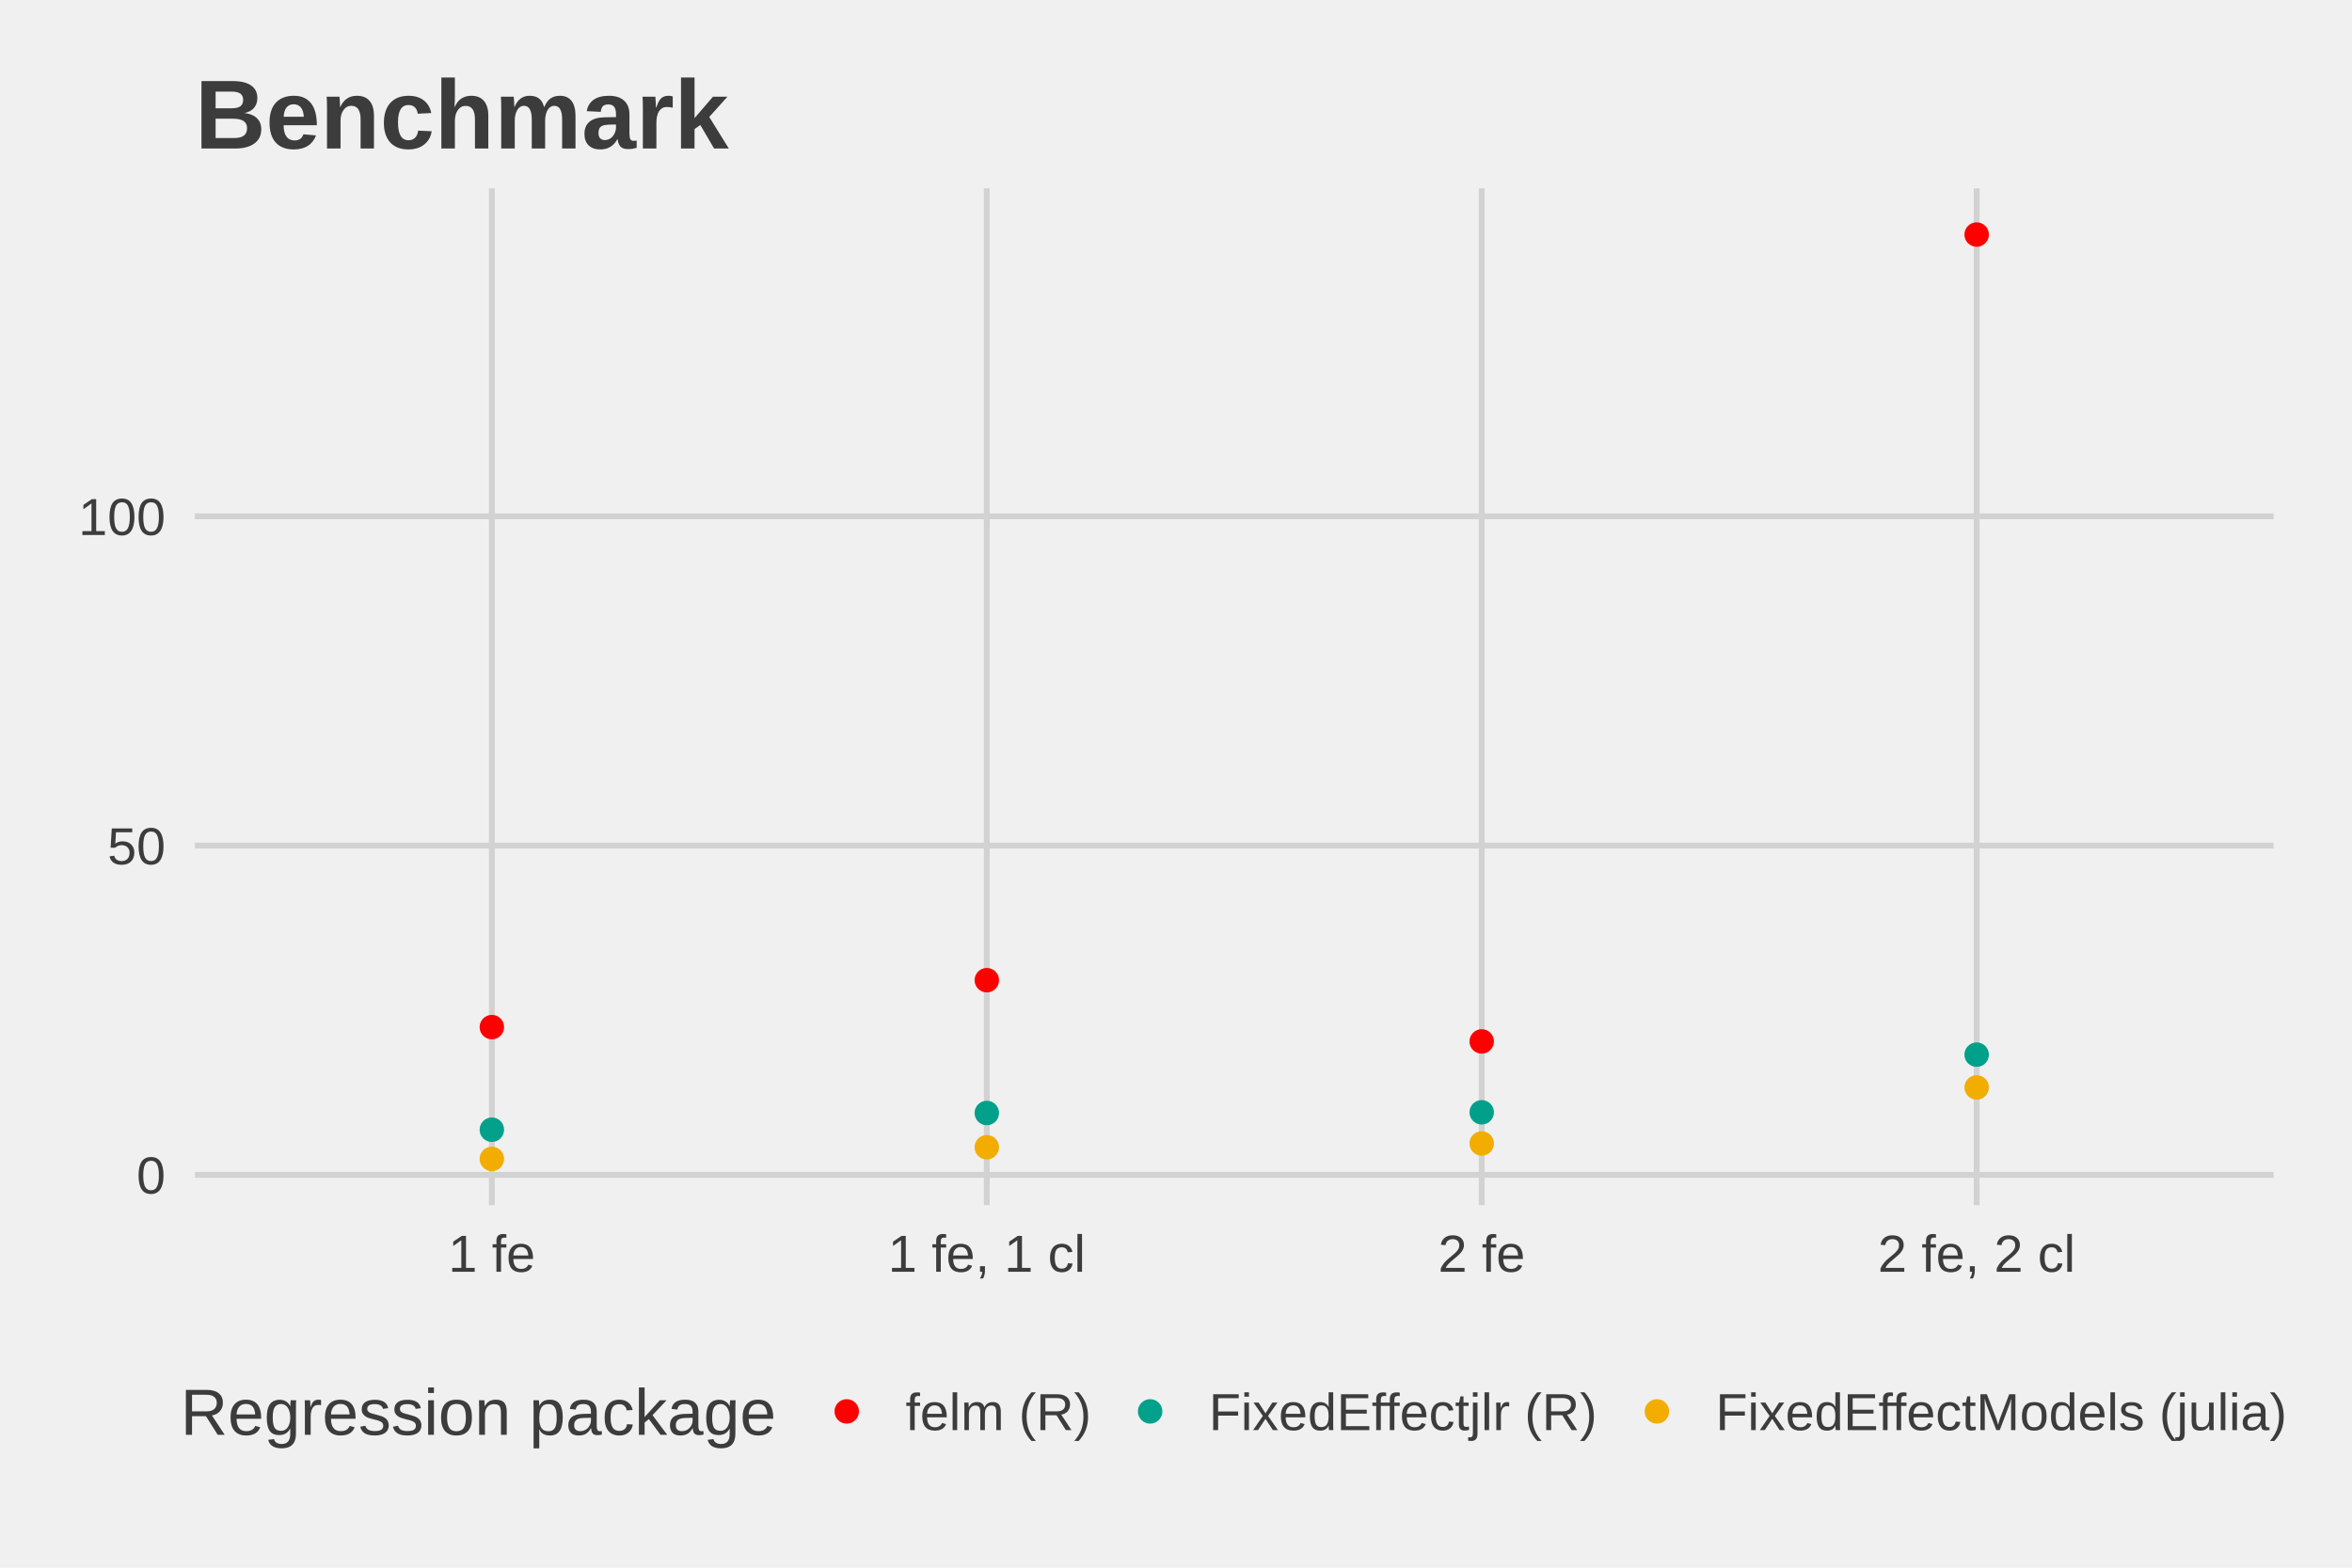
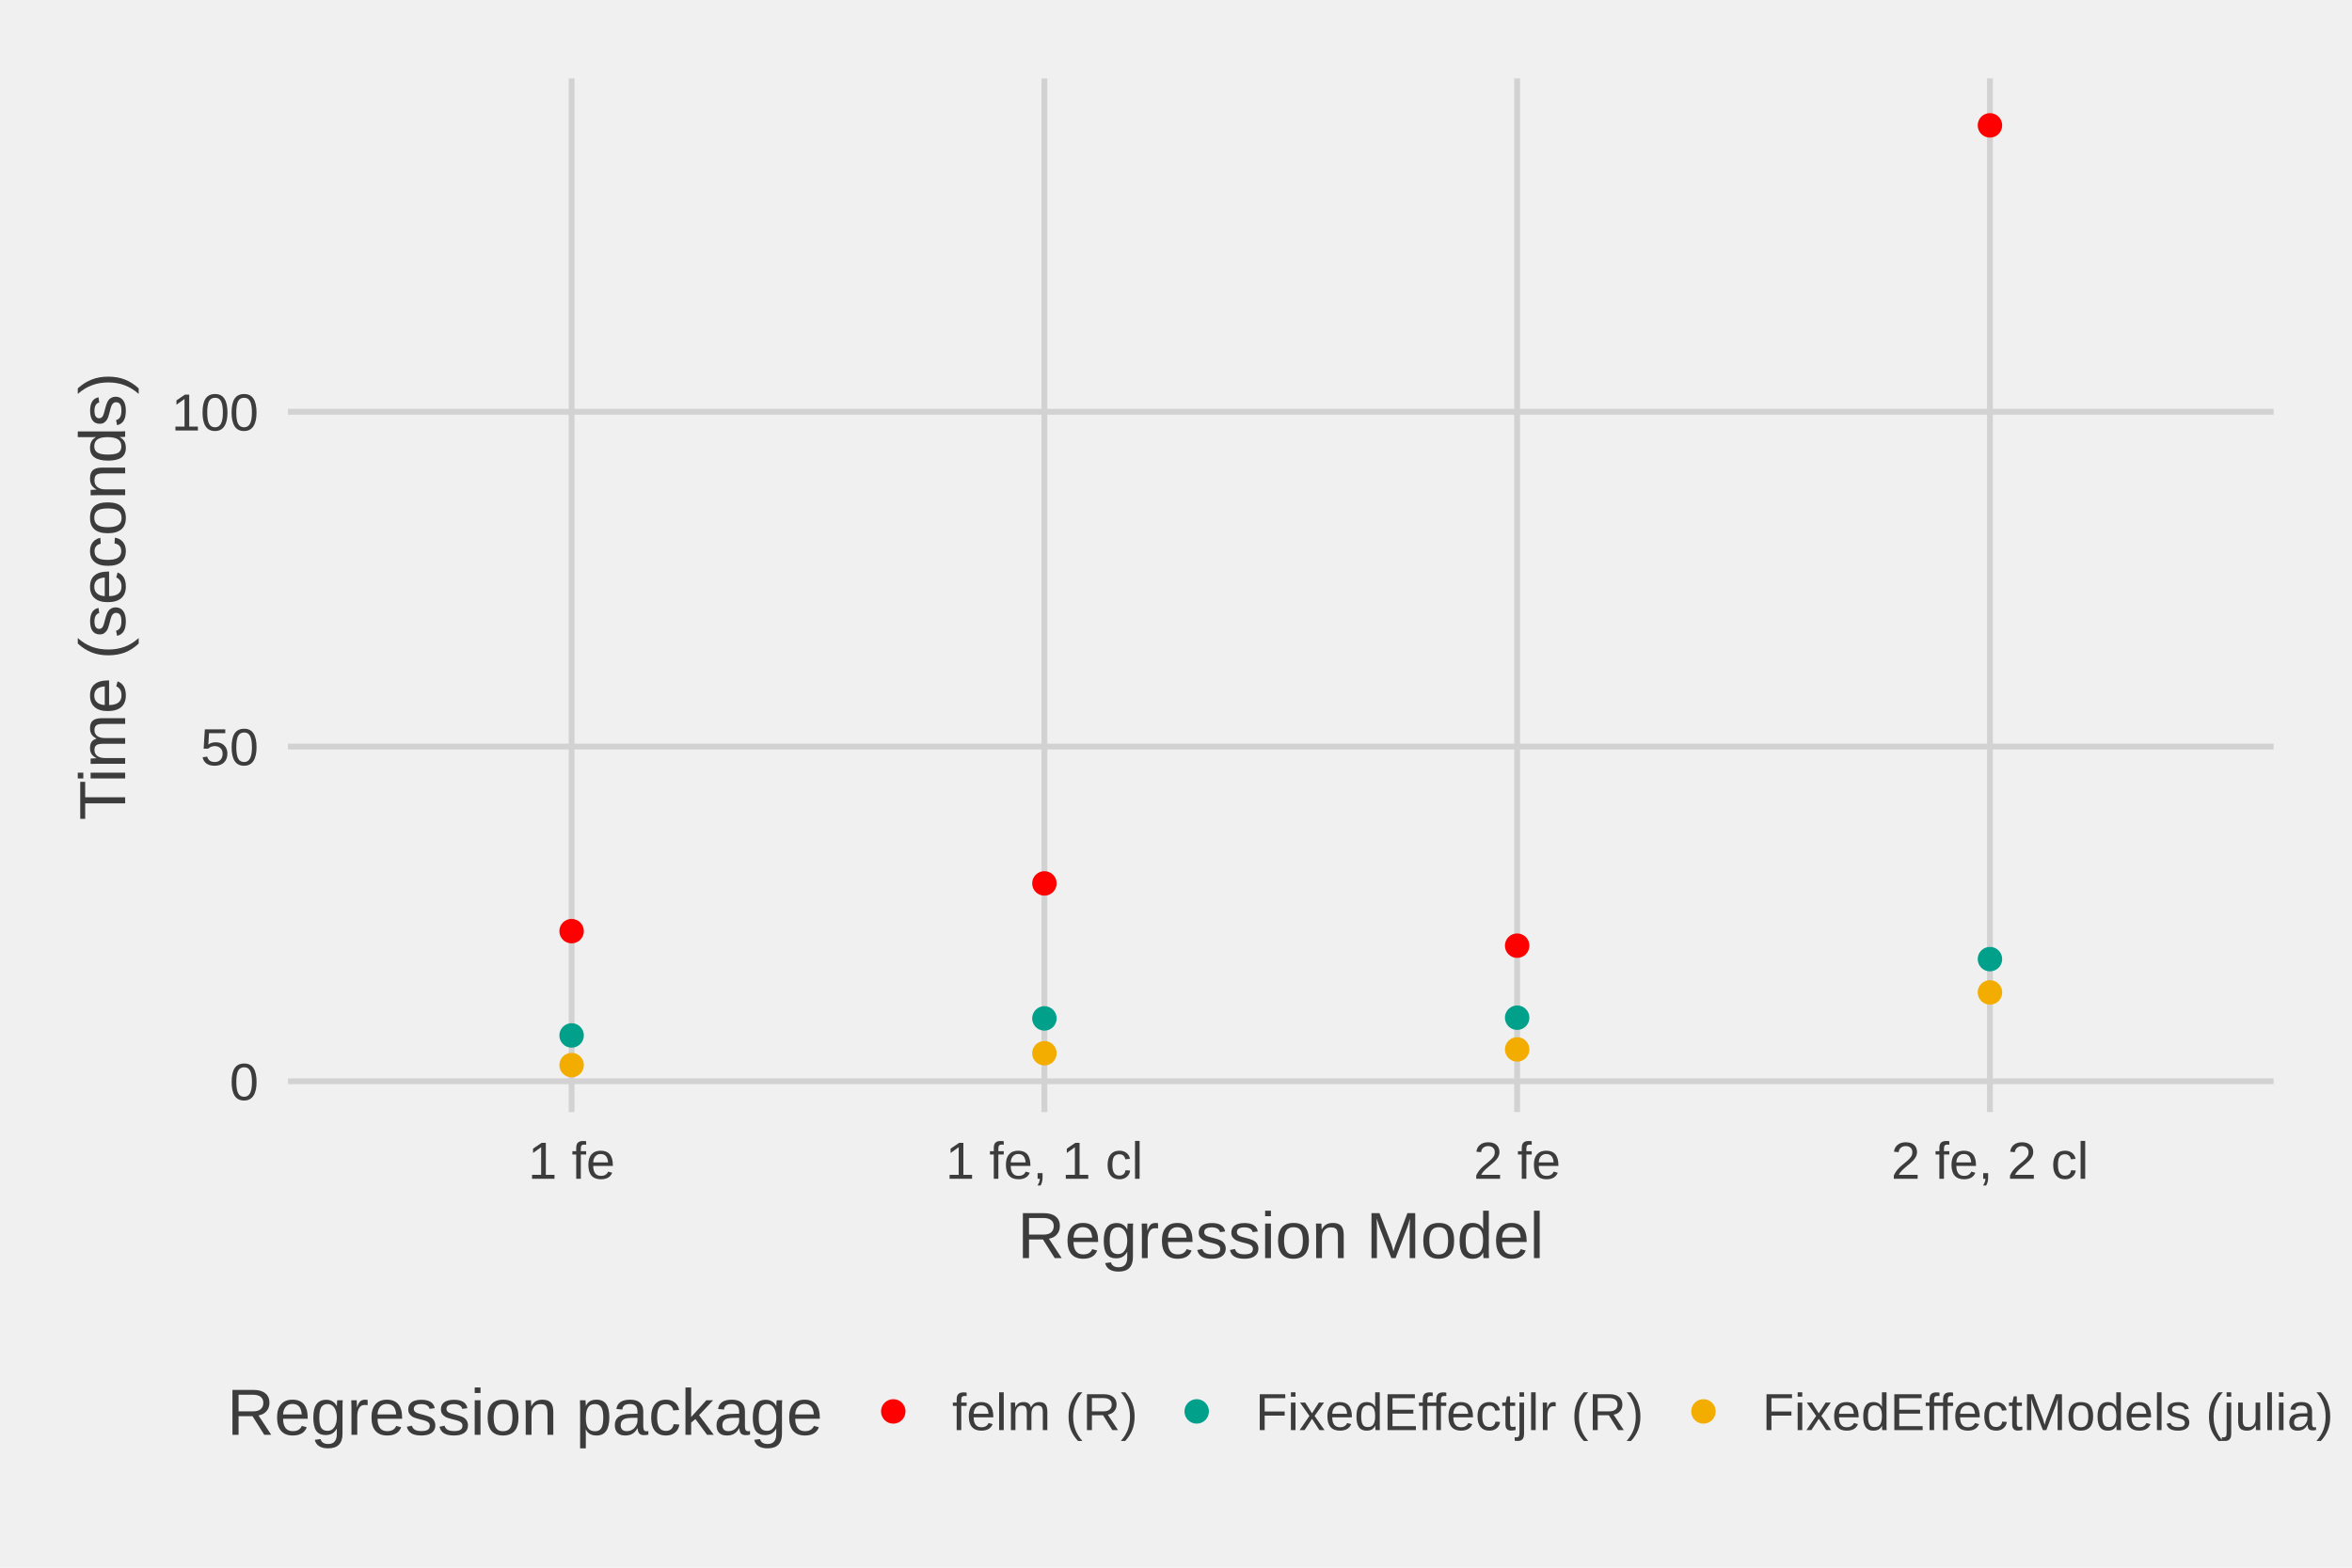
<svg xmlns="http://www.w3.org/2000/svg" viewBox="0 0 432.00 288.00">
  <defs>
    <style type="text/css">
    line, polyline, path, rect, circle {
      fill: none;
      stroke: #000000;
      stroke-linecap: round;
      stroke-linejoin: round;
      stroke-miterlimit: 10.00;
    }
  </style>
  </defs>
  <rect width="100%" height="100%" style="stroke: none; fill: #FFFFFF;" />
  <rect x="0.00" y="0.00" width="432.00" height="288.00" style="stroke-width: 1.07; stroke: none; fill: #F0F0F0;" />
  <defs>
-     <clipPath id="cpMzUuNzk3fDQxNy42fDIyMS4zOTF8MzQuNTk4NQ==">
-       <rect x="35.80" y="34.60" width="381.80" height="186.79" />
+     <clipPath id="cpNTIuODg5OHw0MTcuNnwyMDQuMjk4fDE0LjQ=">
+       <rect x="52.89" y="14.40" width="364.71" height="189.90" />
    </clipPath>
  </defs>
-   <rect x="35.80" y="34.60" width="381.80" height="186.79" style="stroke-width: 1.07; stroke: none; fill: #F0F0F0;" clip-path="url(#cpMzUuNzk3fDQxNy42fDIyMS4zOTF8MzQuNTk4NQ==)" />
-   <polyline points="35.80,215.83 417.60,215.83 " style="stroke-width: 1.07; stroke: #D2D2D2; stroke-linecap: butt;" clip-path="url(#cpMzUuNzk3fDQxNy42fDIyMS4zOTF8MzQuNTk4NQ==)" />
-   <polyline points="35.80,155.34 417.60,155.34 " style="stroke-width: 1.07; stroke: #D2D2D2; stroke-linecap: butt;" clip-path="url(#cpMzUuNzk3fDQxNy42fDIyMS4zOTF8MzQuNTk4NQ==)" />
-   <polyline points="35.80,94.85 417.60,94.85 " style="stroke-width: 1.07; stroke: #D2D2D2; stroke-linecap: butt;" clip-path="url(#cpMzUuNzk3fDQxNy42fDIyMS4zOTF8MzQuNTk4NQ==)" />
-   <polyline points="90.34,221.39 90.34,34.60 " style="stroke-width: 1.07; stroke: #D2D2D2; stroke-linecap: butt;" clip-path="url(#cpMzUuNzk3fDQxNy42fDIyMS4zOTF8MzQuNTk4NQ==)" />
-   <polyline points="181.25,221.39 181.25,34.60 " style="stroke-width: 1.07; stroke: #D2D2D2; stroke-linecap: butt;" clip-path="url(#cpMzUuNzk3fDQxNy42fDIyMS4zOTF8MzQuNTk4NQ==)" />
-   <polyline points="272.15,221.39 272.15,34.60 " style="stroke-width: 1.07; stroke: #D2D2D2; stroke-linecap: butt;" clip-path="url(#cpMzUuNzk3fDQxNy42fDIyMS4zOTF8MzQuNTk4NQ==)" />
-   <polyline points="363.06,221.39 363.06,34.60 " style="stroke-width: 1.07; stroke: #D2D2D2; stroke-linecap: butt;" clip-path="url(#cpMzUuNzk3fDQxNy42fDIyMS4zOTF8MzQuNTk4NQ==)" />
-   <circle cx="90.34" cy="207.54" r="1.42pt" style="stroke-width: 0.71; stroke: #00A08A; fill: #00A08A;" clip-path="url(#cpMzUuNzk3fDQxNy42fDIyMS4zOTF8MzQuNTk4NQ==)" />
-   <circle cx="181.25" cy="204.47" r="1.42pt" style="stroke-width: 0.71; stroke: #00A08A; fill: #00A08A;" clip-path="url(#cpMzUuNzk3fDQxNy42fDIyMS4zOTF8MzQuNTk4NQ==)" />
-   <circle cx="272.15" cy="204.34" r="1.42pt" style="stroke-width: 0.71; stroke: #00A08A; fill: #00A08A;" clip-path="url(#cpMzUuNzk3fDQxNy42fDIyMS4zOTF8MzQuNTk4NQ==)" />
-   <circle cx="363.06" cy="193.75" r="1.42pt" style="stroke-width: 0.71; stroke: #00A08A; fill: #00A08A;" clip-path="url(#cpMzUuNzk3fDQxNy42fDIyMS4zOTF8MzQuNTk4NQ==)" />
-   <circle cx="90.34" cy="188.69" r="1.42pt" style="stroke-width: 0.71; stroke: #FF0000; fill: #FF0000;" clip-path="url(#cpMzUuNzk3fDQxNy42fDIyMS4zOTF8MzQuNTk4NQ==)" />
-   <circle cx="181.25" cy="180.07" r="1.42pt" style="stroke-width: 0.71; stroke: #FF0000; fill: #FF0000;" clip-path="url(#cpMzUuNzk3fDQxNy42fDIyMS4zOTF8MzQuNTk4NQ==)" />
-   <circle cx="272.15" cy="191.32" r="1.42pt" style="stroke-width: 0.71; stroke: #FF0000; fill: #FF0000;" clip-path="url(#cpMzUuNzk3fDQxNy42fDIyMS4zOTF8MzQuNTk4NQ==)" />
-   <circle cx="363.06" cy="43.09" r="1.42pt" style="stroke-width: 0.71; stroke: #FF0000; fill: #FF0000;" clip-path="url(#cpMzUuNzk3fDQxNy42fDIyMS4zOTF8MzQuNTk4NQ==)" />
-   <circle cx="90.34" cy="212.90" r="1.42pt" style="stroke-width: 0.71; stroke: #F2AD00; fill: #F2AD00;" clip-path="url(#cpMzUuNzk3fDQxNy42fDIyMS4zOTF8MzQuNTk4NQ==)" />
-   <circle cx="181.25" cy="210.76" r="1.42pt" style="stroke-width: 0.71; stroke: #F2AD00; fill: #F2AD00;" clip-path="url(#cpMzUuNzk3fDQxNy42fDIyMS4zOTF8MzQuNTk4NQ==)" />
-   <circle cx="272.15" cy="210.07" r="1.42pt" style="stroke-width: 0.71; stroke: #F2AD00; fill: #F2AD00;" clip-path="url(#cpMzUuNzk3fDQxNy42fDIyMS4zOTF8MzQuNTk4NQ==)" />
-   <circle cx="363.06" cy="199.77" r="1.42pt" style="stroke-width: 0.71; stroke: #F2AD00; fill: #F2AD00;" clip-path="url(#cpMzUuNzk3fDQxNy42fDIyMS4zOTF8MzQuNTk4NQ==)" />
-   <rect x="35.80" y="34.60" width="381.80" height="186.79" style="stroke-width: 1.07; stroke: none;" clip-path="url(#cpMzUuNzk3fDQxNy42fDIyMS4zOTF8MzQuNTk4NQ==)" />
+   <rect x="52.89" y="14.40" width="364.71" height="189.90" style="stroke-width: 1.07; stroke: none; fill: #F0F0F0;" clip-path="url(#cpNTIuODg5OHw0MTcuNnwyMDQuMjk4fDE0LjQ=)" />
+   <polyline points="52.89,198.64 417.60,198.64 " style="stroke-width: 1.07; stroke: #D2D2D2; stroke-linecap: butt;" clip-path="url(#cpNTIuODg5OHw0MTcuNnwyMDQuMjk4fDE0LjQ=)" />
+   <polyline points="52.89,137.15 417.60,137.15 " style="stroke-width: 1.07; stroke: #D2D2D2; stroke-linecap: butt;" clip-path="url(#cpNTIuODg5OHw0MTcuNnwyMDQuMjk4fDE0LjQ=)" />
+   <polyline points="52.89,75.65 417.60,75.65 " style="stroke-width: 1.07; stroke: #D2D2D2; stroke-linecap: butt;" clip-path="url(#cpNTIuODg5OHw0MTcuNnwyMDQuMjk4fDE0LjQ=)" />
+   <polyline points="104.99,204.30 104.99,14.40 " style="stroke-width: 1.07; stroke: #D2D2D2; stroke-linecap: butt;" clip-path="url(#cpNTIuODg5OHw0MTcuNnwyMDQuMjk4fDE0LjQ=)" />
+   <polyline points="191.83,204.30 191.83,14.40 " style="stroke-width: 1.07; stroke: #D2D2D2; stroke-linecap: butt;" clip-path="url(#cpNTIuODg5OHw0MTcuNnwyMDQuMjk4fDE0LjQ=)" />
+   <polyline points="278.66,204.30 278.66,14.40 " style="stroke-width: 1.07; stroke: #D2D2D2; stroke-linecap: butt;" clip-path="url(#cpNTIuODg5OHw0MTcuNnwyMDQuMjk4fDE0LjQ=)" />
+   <polyline points="365.50,204.30 365.50,14.40 " style="stroke-width: 1.07; stroke: #D2D2D2; stroke-linecap: butt;" clip-path="url(#cpNTIuODg5OHw0MTcuNnwyMDQuMjk4fDE0LjQ=)" />
+   <circle cx="104.99" cy="190.22" r="1.42pt" style="stroke-width: 0.71; stroke: #00A08A; fill: #00A08A;" clip-path="url(#cpNTIuODg5OHw0MTcuNnwyMDQuMjk4fDE0LjQ=)" />
+   <circle cx="191.83" cy="187.09" r="1.42pt" style="stroke-width: 0.71; stroke: #00A08A; fill: #00A08A;" clip-path="url(#cpNTIuODg5OHw0MTcuNnwyMDQuMjk4fDE0LjQ=)" />
+   <circle cx="278.66" cy="186.96" r="1.42pt" style="stroke-width: 0.71; stroke: #00A08A; fill: #00A08A;" clip-path="url(#cpNTIuODg5OHw0MTcuNnwyMDQuMjk4fDE0LjQ=)" />
+   <circle cx="365.50" cy="176.20" r="1.42pt" style="stroke-width: 0.71; stroke: #00A08A; fill: #00A08A;" clip-path="url(#cpNTIuODg5OHw0MTcuNnwyMDQuMjk4fDE0LjQ=)" />
+   <circle cx="104.99" cy="171.06" r="1.42pt" style="stroke-width: 0.71; stroke: #FF0000; fill: #FF0000;" clip-path="url(#cpNTIuODg5OHw0MTcuNnwyMDQuMjk4fDE0LjQ=)" />
+   <circle cx="191.83" cy="162.29" r="1.42pt" style="stroke-width: 0.71; stroke: #FF0000; fill: #FF0000;" clip-path="url(#cpNTIuODg5OHw0MTcuNnwyMDQuMjk4fDE0LjQ=)" />
+   <circle cx="278.66" cy="173.73" r="1.42pt" style="stroke-width: 0.71; stroke: #FF0000; fill: #FF0000;" clip-path="url(#cpNTIuODg5OHw0MTcuNnwyMDQuMjk4fDE0LjQ=)" />
+   <circle cx="365.50" cy="23.03" r="1.42pt" style="stroke-width: 0.71; stroke: #FF0000; fill: #FF0000;" clip-path="url(#cpNTIuODg5OHw0MTcuNnwyMDQuMjk4fDE0LjQ=)" />
+   <circle cx="104.99" cy="195.67" r="1.42pt" style="stroke-width: 0.71; stroke: #F2AD00; fill: #F2AD00;" clip-path="url(#cpNTIuODg5OHw0MTcuNnwyMDQuMjk4fDE0LjQ=)" />
+   <circle cx="191.83" cy="193.49" r="1.42pt" style="stroke-width: 0.71; stroke: #F2AD00; fill: #F2AD00;" clip-path="url(#cpNTIuODg5OHw0MTcuNnwyMDQuMjk4fDE0LjQ=)" />
+   <circle cx="278.66" cy="192.79" r="1.42pt" style="stroke-width: 0.71; stroke: #F2AD00; fill: #F2AD00;" clip-path="url(#cpNTIuODg5OHw0MTcuNnwyMDQuMjk4fDE0LjQ=)" />
+   <circle cx="365.50" cy="182.32" r="1.42pt" style="stroke-width: 0.71; stroke: #F2AD00; fill: #F2AD00;" clip-path="url(#cpNTIuODg5OHw0MTcuNnwyMDQuMjk4fDE0LjQ=)" />
+   <rect x="52.89" y="14.40" width="364.71" height="189.90" style="stroke-width: 1.07; stroke: none;" clip-path="url(#cpNTIuODg5OHw0MTcuNnwyMDQuMjk4fDE0LjQ=)" />
  <defs>
    <clipPath id="cpMHw0MzJ8Mjg4fDA=">
      <rect x="0.00" y="0.00" width="432.00" height="288.00" />
    </clipPath>
  </defs>
  <g clip-path="url(#cpMHw0MzJ8Mjg4fDA=)">
-     <text x="25.08" y="219.26" style="font-size: 9.60px; fill: #3C3C3C; font-family: Arial;" textLength="5.34px" lengthAdjust="spacingAndGlyphs">0</text>
+     <text x="42.17" y="202.08" style="font-size: 9.60px; fill: #3C3C3C; font-family: Arial;" textLength="5.34px" lengthAdjust="spacingAndGlyphs">0</text>
  </g>
  <g clip-path="url(#cpMHw0MzJ8Mjg4fDA=)">
-     <text x="19.74" y="158.78" style="font-size: 9.60px; fill: #3C3C3C; font-family: Arial;" textLength="10.68px" lengthAdjust="spacingAndGlyphs">50</text>
+     <text x="36.83" y="140.58" style="font-size: 9.60px; fill: #3C3C3C; font-family: Arial;" textLength="10.68px" lengthAdjust="spacingAndGlyphs">50</text>
  </g>
  <g clip-path="url(#cpMHw0MzJ8Mjg4fDA=)">
-     <text x="14.40" y="98.29" style="font-size: 9.60px; fill: #3C3C3C; font-family: Arial;" textLength="16.02px" lengthAdjust="spacingAndGlyphs">100</text>
+     <text x="31.49" y="79.09" style="font-size: 9.60px; fill: #3C3C3C; font-family: Arial;" textLength="16.02px" lengthAdjust="spacingAndGlyphs">100</text>
  </g>
  <g clip-path="url(#cpMHw0MzJ8Mjg4fDA=)">
-     <text x="82.33" y="233.64" style="font-size: 9.60px; fill: #3C3C3C; font-family: Arial;" textLength="16.01px" lengthAdjust="spacingAndGlyphs">1 fe</text>
+     <text x="96.99" y="216.55" style="font-size: 9.60px; fill: #3C3C3C; font-family: Arial;" textLength="16.01px" lengthAdjust="spacingAndGlyphs">1 fe</text>
  </g>
  <g clip-path="url(#cpMHw0MzJ8Mjg4fDA=)">
-     <text x="163.10" y="233.64" style="font-size: 9.60px; fill: #3C3C3C; font-family: Arial;" textLength="36.29px" lengthAdjust="spacingAndGlyphs">1 fe, 1 cl</text>
+     <text x="173.68" y="216.55" style="font-size: 9.60px; fill: #3C3C3C; font-family: Arial;" textLength="36.29px" lengthAdjust="spacingAndGlyphs">1 fe, 1 cl</text>
  </g>
  <g clip-path="url(#cpMHw0MzJ8Mjg4fDA=)">
-     <text x="264.14" y="233.64" style="font-size: 9.60px; fill: #3C3C3C; font-family: Arial;" textLength="16.01px" lengthAdjust="spacingAndGlyphs">2 fe</text>
+     <text x="270.66" y="216.55" style="font-size: 9.60px; fill: #3C3C3C; font-family: Arial;" textLength="16.01px" lengthAdjust="spacingAndGlyphs">2 fe</text>
  </g>
  <g clip-path="url(#cpMHw0MzJ8Mjg4fDA=)">
-     <text x="344.91" y="233.64" style="font-size: 9.60px; fill: #3C3C3C; font-family: Arial;" textLength="36.29px" lengthAdjust="spacingAndGlyphs">2 fe, 2 cl</text>
-   </g>
-   <rect x="27.50" y="244.98" width="398.41" height="28.62" style="stroke-width: 1.07; stroke: none; fill: #F0F0F0;" clip-path="url(#cpMHw0MzJ8Mjg4fDA=)" />
-   <g clip-path="url(#cpMHw0MzJ8Mjg4fDA=)">
-     <text x="33.16" y="263.59" style="font-size: 12.00px; fill: #3C3C3C; font-family: Arial;" textLength="109.40px" lengthAdjust="spacingAndGlyphs">Regression package</text>
-   </g>
-   <rect x="146.88" y="250.65" width="17.28" height="17.28" style="stroke-width: 1.07; stroke: none; fill: #F0F0F0;" clip-path="url(#cpMHw0MzJ8Mjg4fDA=)" />
-   <circle cx="155.52" cy="259.29" r="1.42pt" style="stroke-width: 0.71; stroke: #FF0000; fill: #FF0000;" clip-path="url(#cpMHw0MzJ8Mjg4fDA=)" />
-   <rect x="202.61" y="250.65" width="17.28" height="17.28" style="stroke-width: 1.07; stroke: none; fill: #F0F0F0;" clip-path="url(#cpMHw0MzJ8Mjg4fDA=)" />
-   <circle cx="211.25" cy="259.29" r="1.42pt" style="stroke-width: 0.71; stroke: #00A08A; fill: #00A08A;" clip-path="url(#cpMHw0MzJ8Mjg4fDA=)" />
-   <rect x="295.69" y="250.65" width="17.28" height="17.28" style="stroke-width: 1.07; stroke: none; fill: #F0F0F0;" clip-path="url(#cpMHw0MzJ8Mjg4fDA=)" />
-   <circle cx="304.33" cy="259.29" r="1.42pt" style="stroke-width: 0.71; stroke: #F2AD00; fill: #F2AD00;" clip-path="url(#cpMHw0MzJ8Mjg4fDA=)" />
-   <g clip-path="url(#cpMHw0MzJ8Mjg4fDA=)">
-     <text x="166.32" y="262.73" style="font-size: 9.60px; fill: #3C3C3C; font-family: Arial;" textLength="34.13px" lengthAdjust="spacingAndGlyphs">felm (R)</text>
+     <text x="347.36" y="216.55" style="font-size: 9.60px; fill: #3C3C3C; font-family: Arial;" textLength="36.29px" lengthAdjust="spacingAndGlyphs">2 fe, 2 cl</text>
  </g>
  <g clip-path="url(#cpMHw0MzJ8Mjg4fDA=)">
-     <text x="222.05" y="262.73" style="font-size: 9.60px; fill: #3C3C3C; font-family: Arial;" textLength="71.47px" lengthAdjust="spacingAndGlyphs">FixedEffectjlr (R)</text>
+     <text x="186.89" y="231.12" style="font-size: 12.00px; fill: #3C3C3C; font-family: Arial;" textLength="96.71px" lengthAdjust="spacingAndGlyphs">Regression Model</text>
  </g>
  <g clip-path="url(#cpMHw0MzJ8Mjg4fDA=)">
-     <text x="315.13" y="262.73" style="font-size: 9.60px; fill: #3C3C3C; font-family: Arial;" textLength="105.10px" lengthAdjust="spacingAndGlyphs">FixedEffectModels (julia)</text>
+     <text transform="translate(22.99,150.69) rotate(-90)" style="font-size: 12.00px; fill: #3C3C3C; font-family: Arial;" textLength="82.69px" lengthAdjust="spacingAndGlyphs">Time (seconds)</text>
+   </g>
+   <rect x="36.04" y="244.98" width="398.41" height="28.62" style="stroke-width: 1.07; stroke: none; fill: #F0F0F0;" clip-path="url(#cpMHw0MzJ8Mjg4fDA=)" />
+   <g clip-path="url(#cpMHw0MzJ8Mjg4fDA=)">
+     <text x="41.71" y="263.59" style="font-size: 12.00px; fill: #3C3C3C; font-family: Arial;" textLength="109.40px" lengthAdjust="spacingAndGlyphs">Regression package</text>
+   </g>
+   <rect x="155.43" y="250.65" width="17.28" height="17.28" style="stroke-width: 1.07; stroke: none; fill: #F0F0F0;" clip-path="url(#cpMHw0MzJ8Mjg4fDA=)" />
+   <circle cx="164.07" cy="259.29" r="1.42pt" style="stroke-width: 0.71; stroke: #FF0000; fill: #FF0000;" clip-path="url(#cpMHw0MzJ8Mjg4fDA=)" />
+   <rect x="211.16" y="250.65" width="17.28" height="17.28" style="stroke-width: 1.07; stroke: none; fill: #F0F0F0;" clip-path="url(#cpMHw0MzJ8Mjg4fDA=)" />
+   <circle cx="219.80" cy="259.29" r="1.42pt" style="stroke-width: 0.71; stroke: #00A08A; fill: #00A08A;" clip-path="url(#cpMHw0MzJ8Mjg4fDA=)" />
+   <rect x="304.24" y="250.65" width="17.28" height="17.28" style="stroke-width: 1.07; stroke: none; fill: #F0F0F0;" clip-path="url(#cpMHw0MzJ8Mjg4fDA=)" />
+   <circle cx="312.88" cy="259.29" r="1.42pt" style="stroke-width: 0.71; stroke: #F2AD00; fill: #F2AD00;" clip-path="url(#cpMHw0MzJ8Mjg4fDA=)" />
+   <g clip-path="url(#cpMHw0MzJ8Mjg4fDA=)">
+     <text x="174.87" y="262.73" style="font-size: 9.60px; fill: #3C3C3C; font-family: Arial;" textLength="34.13px" lengthAdjust="spacingAndGlyphs">felm (R)</text>
  </g>
  <g clip-path="url(#cpMHw0MzJ8Mjg4fDA=)">
-     <text x="35.80" y="27.28" style="font-size: 18.00px; font-weight: bold; fill: #3C3C3C; font-family: Arial;" textLength="98.04px" lengthAdjust="spacingAndGlyphs">Benchmark</text>
+     <text x="230.60" y="262.73" style="font-size: 9.60px; fill: #3C3C3C; font-family: Arial;" textLength="71.47px" lengthAdjust="spacingAndGlyphs">FixedEffectjlr (R)</text>
+   </g>
+   <g clip-path="url(#cpMHw0MzJ8Mjg4fDA=)">
+     <text x="323.68" y="262.73" style="font-size: 9.60px; fill: #3C3C3C; font-family: Arial;" textLength="105.10px" lengthAdjust="spacingAndGlyphs">FixedEffectModels (julia)</text>
  </g>
</svg>
